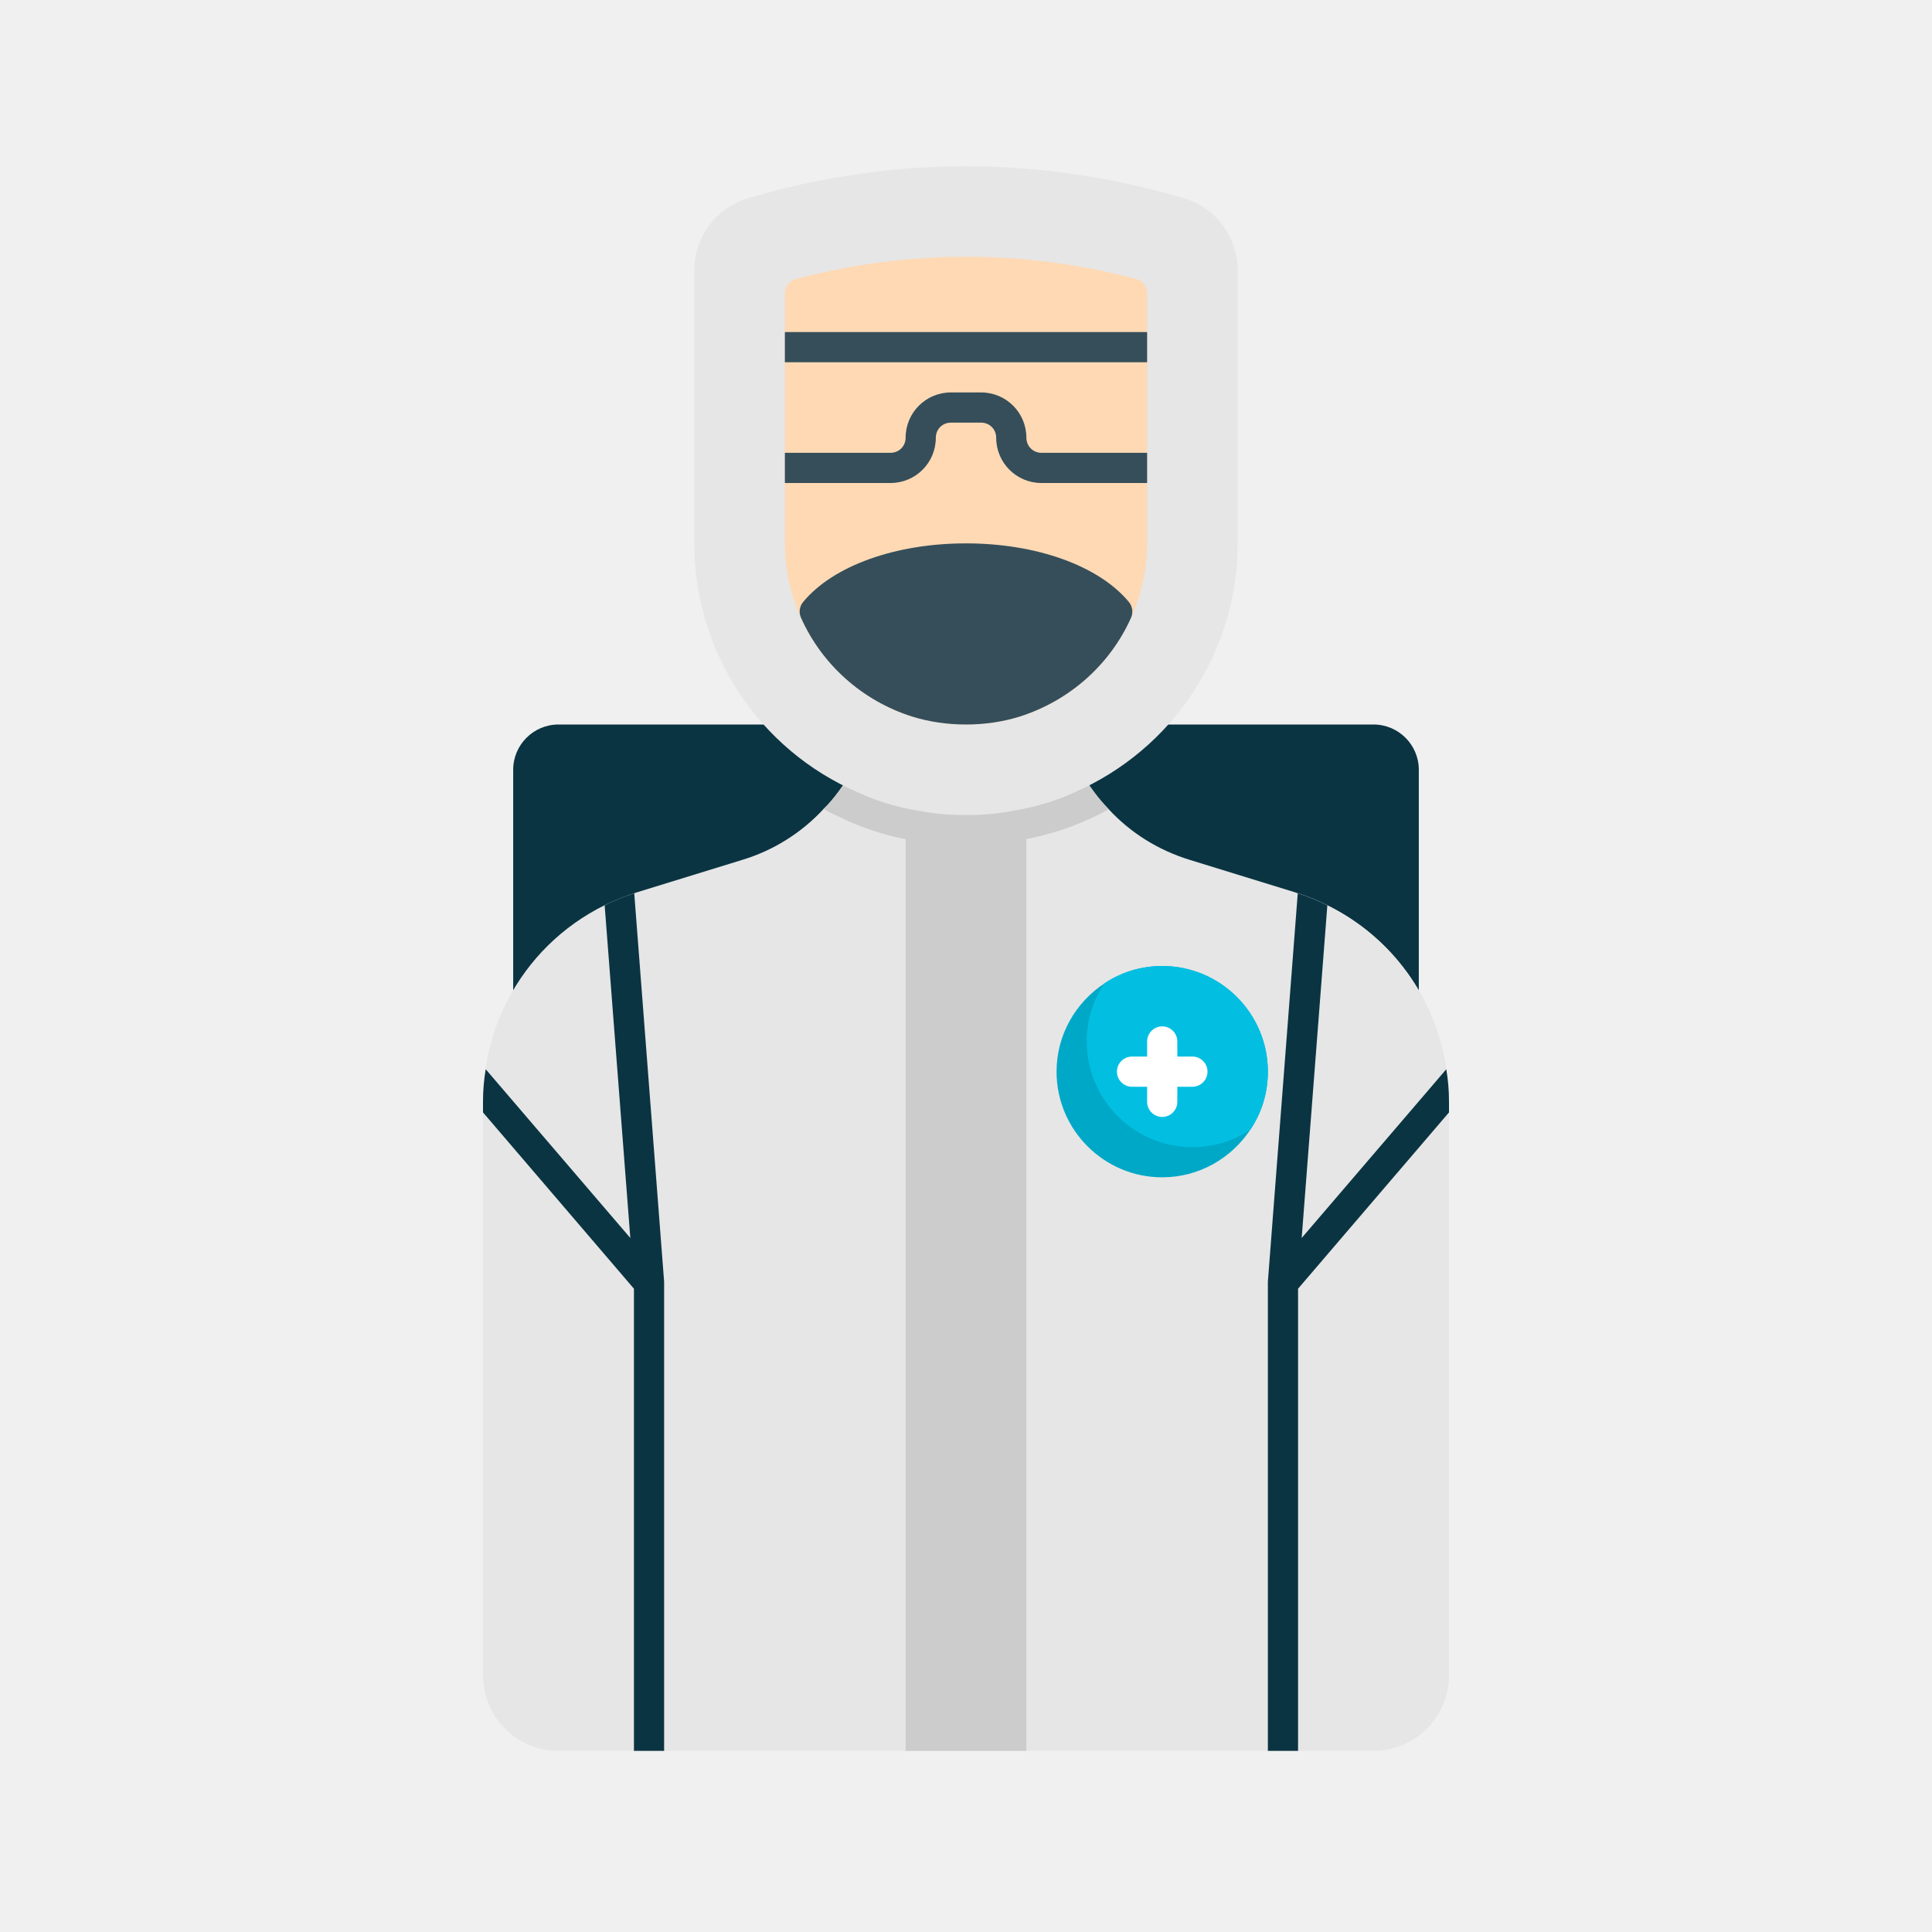
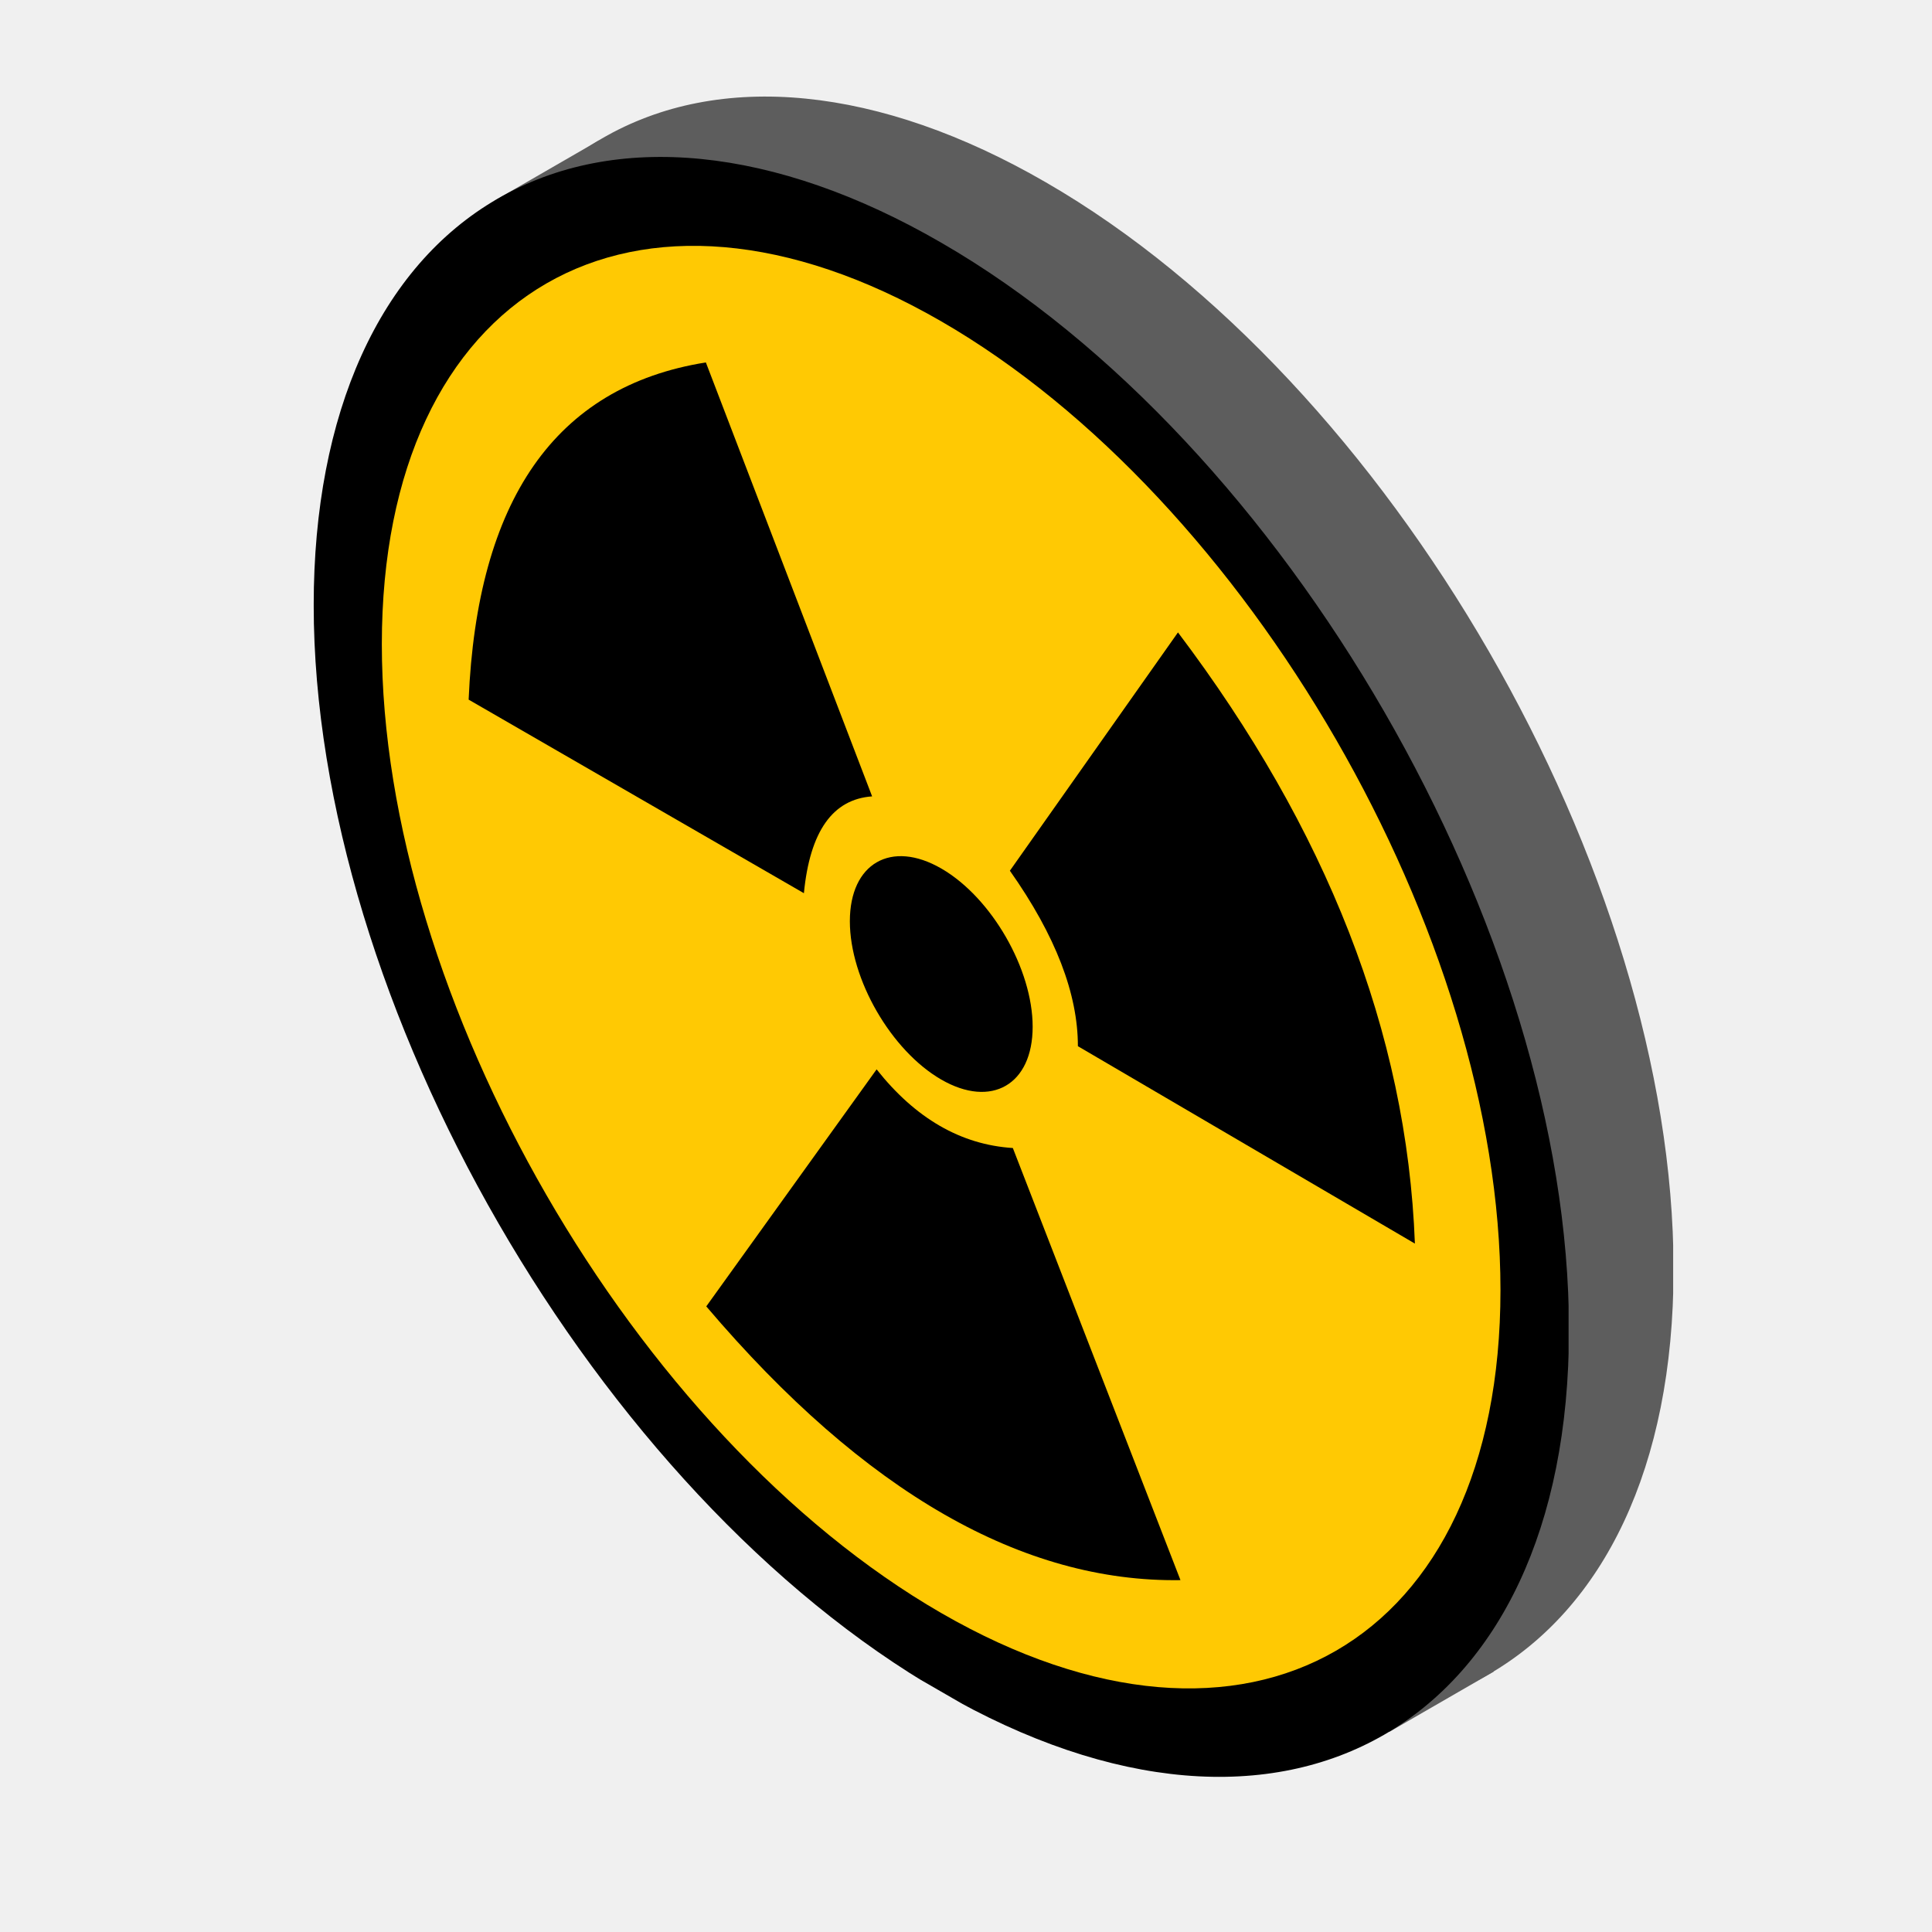
- <svg xmlns="http://www.w3.org/2000/svg" version="1.1" x="0px" y="0px" viewBox="0 0 64 64" style="enable-background:new 0 0 64 64;" xml:space="preserve">
-   <style type="text/css">
- 	.st0{fill:#FBB684;}
- 	.st1{fill:#538AC8;}
- 	.st2{fill:#FDCC99;}
- 	.st3{fill:#4279BD;}
- 	.st4{fill:#354E5A;}
- 	.st5{fill:#ACE0F3;}
- 	.st6{fill:#DFA57A;}
- 	.st7{fill:#FED767;}
- 	.st8{fill:#CCCCCC;}
- 	.st9{fill:#E6E6E6;}
- 	.st10{fill:#0B3442;}
- 	.st11{fill:#F2F2F2;}
- 	.st12{fill:#B3B3B3;}
- 	.st13{fill:#65A8DC;}
- 	.st14{fill:#2E599C;}
- 	.st15{fill:#FED9B4;}
- 	.st16{fill:#00A8C7;}
- 	.st17{fill:#02BFE2;}
- 	.st18{fill:#FFFFFF;}
- 	.st19{fill:#68C7C2;}
- 	.st20{fill:#00969D;}
- 	.st21{fill:#1CACAB;}
- 	.st22{fill:#FFE36E;}
- 	.st23{fill:#FEE9AB;}
- 	.st24{fill:#CC2B57;}
- 	.st25{fill:#DB1B51;}
- 	.st26{fill:#EE3A74;}
- 	.st27{fill:#FCB216;}
- 	.st28{fill:#FFCA3E;}
- 	.st29{fill:#DD2B26;}
- 	.st30{fill:#009E9E;}
- 	.st31{fill:#D22227;}
- 	.st32{fill:#CCDDE7;}
- 	.st33{fill:#57646E;}
- 	.st34{fill:#00A161;}
- 	.st35{fill:#19AD6D;}
- 	.st36{fill:#ABBAC3;}
- 	.st37{fill:#7A8D9D;}
- 	.st38{fill:#55C9E9;}
- 	.st39{fill:#EE2761;}
- 	.st40{fill:#A6228E;}
- 	.st41{fill:#F27DA5;}
- 	.st42{fill:#F064A5;}
- 	.st43{fill:#F8B6C6;}
- 	.st44{fill:#F494B7;}
- 	.st45{fill:#732672;}
- 	.st46{fill:#7EC3EC;}
- 	.st47{fill:#3B6BB4;}
- 	.st48{fill:#8AD5EC;}
- 	.st49{fill:#A36841;}
- 	.st50{fill:#BD8150;}
- 	.st51{fill:#FFE8C9;}
- 	.st52{fill:#48B758;}
- 	.st53{fill:#CC3995;}
- 	.st54{fill:#37BA95;}
- 	.st55{fill:none;stroke:#000000;stroke-linecap:round;stroke-linejoin:round;stroke-miterlimit:10;}
- 	.st56{fill:#D7559F;}
- 	.st57{fill:#00B08E;}
- 	.st58{fill:#84CBA0;}
- 	.st59{fill:#56BF98;}
- 	.st60{fill:#FEE7A3;}
- 	.st61{fill:#D3EEF4;}
- </style>
-   <g id="guides">
- </g>
-   <g id="_x32_5._stay_home">
- </g>
-   <g id="_x32_4._covid_news">
- </g>
-   <g id="_x32_3._tissue">
- </g>
-   <g id="_x32_2._clothing">
-     <path class="st10" d="M47,25.5c0-0.827-0.673-1.5-1.5-1.5h-6h-2h-19c-0.827,0-1.5,0.673-1.5,1.5v8.46   C17,33.974,17.007,33.986,17.008,34H17v1h30v-1h-0.008C46.993,33.986,47,33.974,47,33.96V25.5z" />
-     <path class="st9" d="M48,36.5v19c0,0.51-0.15,0.99-0.42,1.38   C47.14,57.55,46.37,58,45.5,58h-27c-1.38,0-2.5-1.12-2.5-2.5v-19   c0-3.21,2.06-6.01,5.13-6.95l3.44-1.06   c1.04-0.31,1.98-0.9,2.71-1.69c0.19-0.18,0.35-0.38,0.5-0.58   c0.16-0.21,0.29-0.43,0.42-0.66c0.13-0.23,0.42-0.33,0.66-0.21   c0.25,0.12,0.5,0.21,0.76,0.29c0.12,0.04,0.25,0.08,0.38,0.1   c1.29,0.34,2.71,0.34,4,0c0.13-0.02,0.26-0.06,0.38-0.1   c0.27-0.08,0.53-0.17,0.77-0.29c0.24-0.12,0.53-0.02,0.66,0.21   c0.25,0.46,0.56,0.88,0.92,1.25c0.72,0.78,1.65,1.36,2.7,1.68   l3.44,1.06c0.04,0.01,0.08,0.03,0.12,0.04   c0.34,0.11,0.67,0.24,0.98,0.4c2.13,1.05,3.6,3.07,3.94,5.43   C47.97,35.77,48,36.13,48,36.5z" />
-     <path class="st9" d="M48,36.5v0.35l-5,5.84V58h-1V42.5c0-0.01,0-0.01,0-0.02s0-0.01,0-0.02   l0.99-12.87c0.34,0.11,0.67,0.24,0.98,0.4   c2.13,1.05,3.6,3.07,3.94,5.43C47.97,35.77,48,36.13,48,36.5z" />
-     <path class="st8" d="M34,25.74V58h-4V25.74C31.29,26.08,32.71,26.08,34,25.74z" />
-     <path class="st10" d="M48,36.5v0.35l-5,5.84V58h-1V42.5c0-0.01,0-0.01,0-0.02s0-0.01,0-0.02   l0.99-12.87c0.34,0.11,0.67,0.24,0.98,0.4l-0.85,11.02l4.79-5.59   C47.97,35.77,48,36.13,48,36.5z" />
-     <path class="st10" d="M16,36.5v0.35l5,5.84V58h1V42.5c0-0.01,0-0.01,0-0.02s0-0.01,0-0.02   l-0.99-12.87c-0.34,0.11-0.67,0.24-0.98,0.4l0.85,11.02l-4.79-5.59   C16.03,35.77,16,36.13,16,36.5z" />
-     <path class="st16" d="M42,35.5c0,0.71-0.21,1.37-0.58,1.92C40.79,38.37,39.72,39,38.5,39   c-1.93,0-3.5-1.57-3.5-3.5c0-1.22,0.63-2.29,1.58-2.92   C37.13,32.21,37.79,32,38.5,32C40.43,32,42,33.57,42,35.5z" />
-     <path class="st17" d="M42,35.5c0,0.71-0.21,1.37-0.58,1.92C40.87,37.79,40.21,38,39.5,38   c-1.93,0-3.5-1.57-3.5-3.5c0-0.71,0.21-1.37,0.58-1.92   C37.13,32.21,37.79,32,38.5,32C40.43,32,42,33.57,42,35.5z" />
-     <path class="st18" d="M39.5,35H39v-0.5c0-0.276-0.224-0.5-0.5-0.5S38,34.224,38,34.5V35h-0.5   c-0.276,0-0.5,0.224-0.5,0.5s0.224,0.5,0.5,0.5H38v0.5c0,0.276,0.224,0.5,0.5,0.5s0.5-0.224,0.5-0.5V36   h0.5c0.276,0,0.5-0.224,0.5-0.5S39.776,35,39.5,35z" />
-     <path class="st8" d="M36.73,26.81c-0.24,0.13-0.5,0.26-0.76,0.37   c-0.26,0.12-0.59,0.25-0.99,0.37c-0.37,0.11-0.8,0.23-1.26,0.29   C33.24,27.94,32.64,28,32,28c-0.65,0-1.24-0.06-1.8-0.17   c-0.39-0.05-0.82-0.17-1.15-0.27c-0.31-0.1-0.68-0.23-1.06-0.41   C27.75,27.04,27.51,26.93,27.28,26.8c0.19-0.18,0.35-0.38,0.5-0.58   c0.16-0.21,0.29-0.43,0.42-0.66c0.13-0.23,0.42-0.33,0.66-0.21   c0.25,0.12,0.5,0.21,0.76,0.29c0.12,0.04,0.25,0.08,0.38,0.1   c1.29,0.34,2.71,0.34,4,0c0.13-0.02,0.26-0.06,0.38-0.1   c0.27-0.08,0.53-0.17,0.77-0.29c0.24-0.12,0.53-0.02,0.66,0.21   C36.06,26.02,36.37,26.44,36.73,26.81z" />
-     <path class="st9" d="M39.17,6.551c-4.758-1.39-9.583-1.391-14.339-0.001   C23.736,6.864,23,7.833,23,8.96V18c0,3.594,2.136,6.836,5.423,8.25   c0.291,0.141,0.592,0.249,0.906,0.35c0.321,0.095,0.703,0.198,1.071,0.251   C30.896,26.951,31.419,27,32,27s1.104-0.049,1.572-0.145   c0.396-0.058,0.778-0.161,1.106-0.258c0.358-0.111,0.647-0.222,0.891-0.339   C38.868,24.828,41,21.586,41,18V8.96C41,7.833,40.264,6.864,39.17,6.551z" />
-     <path class="st15" d="M38,9.72V18c0,0.86-0.19,1.71-0.54,2.47   c-0.69,1.55-2.03,2.74-3.68,3.27C33.22,23.91,32.62,24,32,24   s-1.22-0.09-1.79-0.26c-1.64-0.53-2.98-1.72-3.68-3.28   C26.19,19.71,26,18.86,26,18V9.72c0-0.23,0.15-0.43,0.37-0.48   c3.76-0.98,7.54-0.98,11.26,0C37.85,9.29,38,9.49,38,9.72z" />
-     <path class="st4" d="M37.395,19.941C36.405,18.744,34.338,18,32,18s-4.405,0.744-5.395,1.941   c-0.121,0.146-0.149,0.349-0.071,0.522c0.696,1.558,2.035,2.751,3.679,3.273   C30.778,23.912,31.379,24,32,24c0.625,0,1.224-0.089,1.782-0.264   c1.646-0.524,2.99-1.717,3.685-3.272C37.544,20.29,37.516,20.088,37.395,19.941   z" />
-     <g>
-       <path class="st4" d="M34,14.5c0-0.83-0.67-1.5-1.5-1.5h-1c-0.83,0-1.5,0.67-1.5,1.5    c0,0.28-0.22,0.5-0.5,0.5H26v1h3.5c0.83,0,1.5-0.67,1.5-1.5c0-0.28,0.22-0.5,0.5-0.5h1    c0.28,0,0.5,0.22,0.5,0.5c0,0.83,0.67,1.5,1.5,1.5H38v-1h-3.5C34.22,15,34,14.78,34,14.5z" />
-       <rect x="26" y="11" class="st4" width="12" height="1" />
+ <svg xmlns="http://www.w3.org/2000/svg" width="100%" height="100%" viewBox="0 0 64 64" version="1.1" xml:space="preserve" style="fill-rule:evenodd;clip-rule:evenodd;stroke-linejoin:round;stroke-miterlimit:2;">
+   <g transform="matrix(0.338291,0.195312,0,0.390625,34.64102,30.03738)">
+     <g transform="matrix(1,0,0,1,-61.44,-61.44)">
+       <g>
+         <clipPath id="_clip1">
+           <rect x="0" y="0" width="122.88" height="122.88" />
+         </clipPath>
+         <g clip-path="url(#_clip1)">
+           <path d="M61.44,0L61.458,-0C95.174,-0 122.918,27.744 122.918,61.46C122.918,95.176 95.174,122.92 61.458,122.92C27.742,122.92 -0.002,95.176 -0.002,61.46C-0.002,45.165 6.478,29.522 18,18C29.501,6.46 45.147,-0.023 61.44,-0Z" style="fill:rgb(93,93,93);fill-rule:nonzero;" />
+           <path d="M61.44,6.67C91.486,6.67 116.21,31.394 116.21,61.44C116.21,91.486 91.486,116.21 61.44,116.21C31.394,116.21 6.67,91.486 6.67,61.44C6.67,31.394 31.394,6.67 61.44,6.67Z" style="fill:rgb(93,93,93);" />
+           <path d="M61.5,53.07C66.391,53.097 70.4,57.129 70.4,62.02C70.4,66.93 66.36,70.97 61.45,70.97C56.54,70.97 52.5,66.93 52.5,62.02L52.5,62.01C52.505,57.104 56.544,53.07 61.45,53.07L61.5,53.07Z" style="fill:rgb(93,93,93);" />
+           <path d="M15.17,61.89C16,44.64 23.59,31.13 38.4,21.68L54.68,50.34C50.83,52.5 48.59,56.34 48,61.89L15.17,61.89Z" style="fill:rgb(93,93,93);" />
+           <path d="M84.63,21.46C99.13,30.84 107.05,44.13 107.83,61.69L74.83,61.45C74.83,57.04 72.68,53.18 68.17,49.9L84.63,21.46Z" style="fill:rgb(93,93,93);" />
+           <path d="M84.87,101.71C69.51,109.59 54.03,109.8 38.44,101.71L55.12,73.27C58.91,75.52 63.36,75.54 68.46,73.27L84.87,101.7L84.87,101.71Z" style="fill:rgb(93,93,93);" />
+         </g>
+       </g>
    </g>
  </g>
-   <g id="_x32_1._hand_washing">
- </g>
-   <g id="_x32_0._dna">
- </g>
-   <g id="_x31_9._social_distancing">
- </g>
-   <g id="_x31_8._hospital">
- </g>
-   <g id="_x31_7._statistic">
- </g>
-   <g id="_x31_6._no_flight">
- </g>
-   <g id="_x31_5._china">
- </g>
-   <g id="_x31_4._water_drop">
- </g>
-   <g id="_x31_3._virus_scan">
- </g>
-   <g id="_x31_2._water_tap">
- </g>
-   <g id="_x31_1._soap">
- </g>
-   <g id="_x31_0._bat">
- </g>
-   <g id="_x39_._microscope">
- </g>
-   <g id="_x38_._cough">
- </g>
-   <g id="_x37_._medical_mask">
- </g>
-   <g id="_x36_._coronavirus">
- </g>
-   <g id="_x35_._world">
- </g>
-   <g id="_x34_._shield">
- </g>
-   <g id="_x33_._disinfectant">
- </g>
-   <g id="_x32_._thermometer">
- </g>
-   <g id="_x31_._protected">
- </g>
+   <g transform="matrix(0.866025,-0.5,0,1.154701,0,0)">
+     <path d="M22.915,13.948L57.144,72.696L53.144,72.696L18.915,13.948L22.915,13.948Z" style="fill:rgb(93,93,93);" />
+   </g>
+   <g transform="matrix(0.338291,0.195312,0,0.390625,31.17692,32.03738)">
+     <g transform="matrix(1,0,0,1,-61.44,-61.44)">
+       <g>
+         <clipPath id="_clip2">
+           <rect x="0" y="0" width="122.88" height="122.88" />
+         </clipPath>
+         <g clip-path="url(#_clip2)">
+           <path d="M61.44,0L61.458,-0C95.174,-0 122.918,27.744 122.918,61.46C122.918,95.176 95.174,122.92 61.458,122.92C27.742,122.92 -0.002,95.176 -0.002,61.46C-0.002,45.165 6.478,29.522 18,18C29.501,6.46 45.147,-0.023 61.44,-0Z" style="fill-rule:nonzero;" />
+           <path d="M61.44,6.67C91.486,6.67 116.21,31.394 116.21,61.44C116.21,91.486 91.486,116.21 61.44,116.21C31.394,116.21 6.67,91.486 6.67,61.44C6.67,31.394 31.394,6.67 61.44,6.67Z" style="fill:rgb(255,201,3);" />
+           <path d="M61.5,53.07C66.391,53.097 70.4,57.129 70.4,62.02C70.4,66.93 66.36,70.97 61.45,70.97C56.54,70.97 52.5,66.93 52.5,62.02L52.5,62.01C52.505,57.104 56.544,53.07 61.45,53.07L61.5,53.07Z" />
+           <path d="M15.17,61.89C16,44.64 23.59,31.13 38.4,21.68L54.68,50.34C50.83,52.5 48.59,56.34 48,61.89L15.17,61.89Z" />
+           <path d="M84.63,21.46C99.13,30.84 107.05,44.13 107.83,61.69L74.83,61.45C74.83,57.04 72.68,53.18 68.17,49.9L84.63,21.46Z" />
+           <path d="M84.87,101.71C69.51,109.59 54.03,109.8 38.44,101.71L55.12,73.27C58.91,75.52 63.36,75.54 68.46,73.27L84.87,101.7L84.87,101.71Z" />
+         </g>
+       </g>
+     </g>
+   </g>
</svg>
